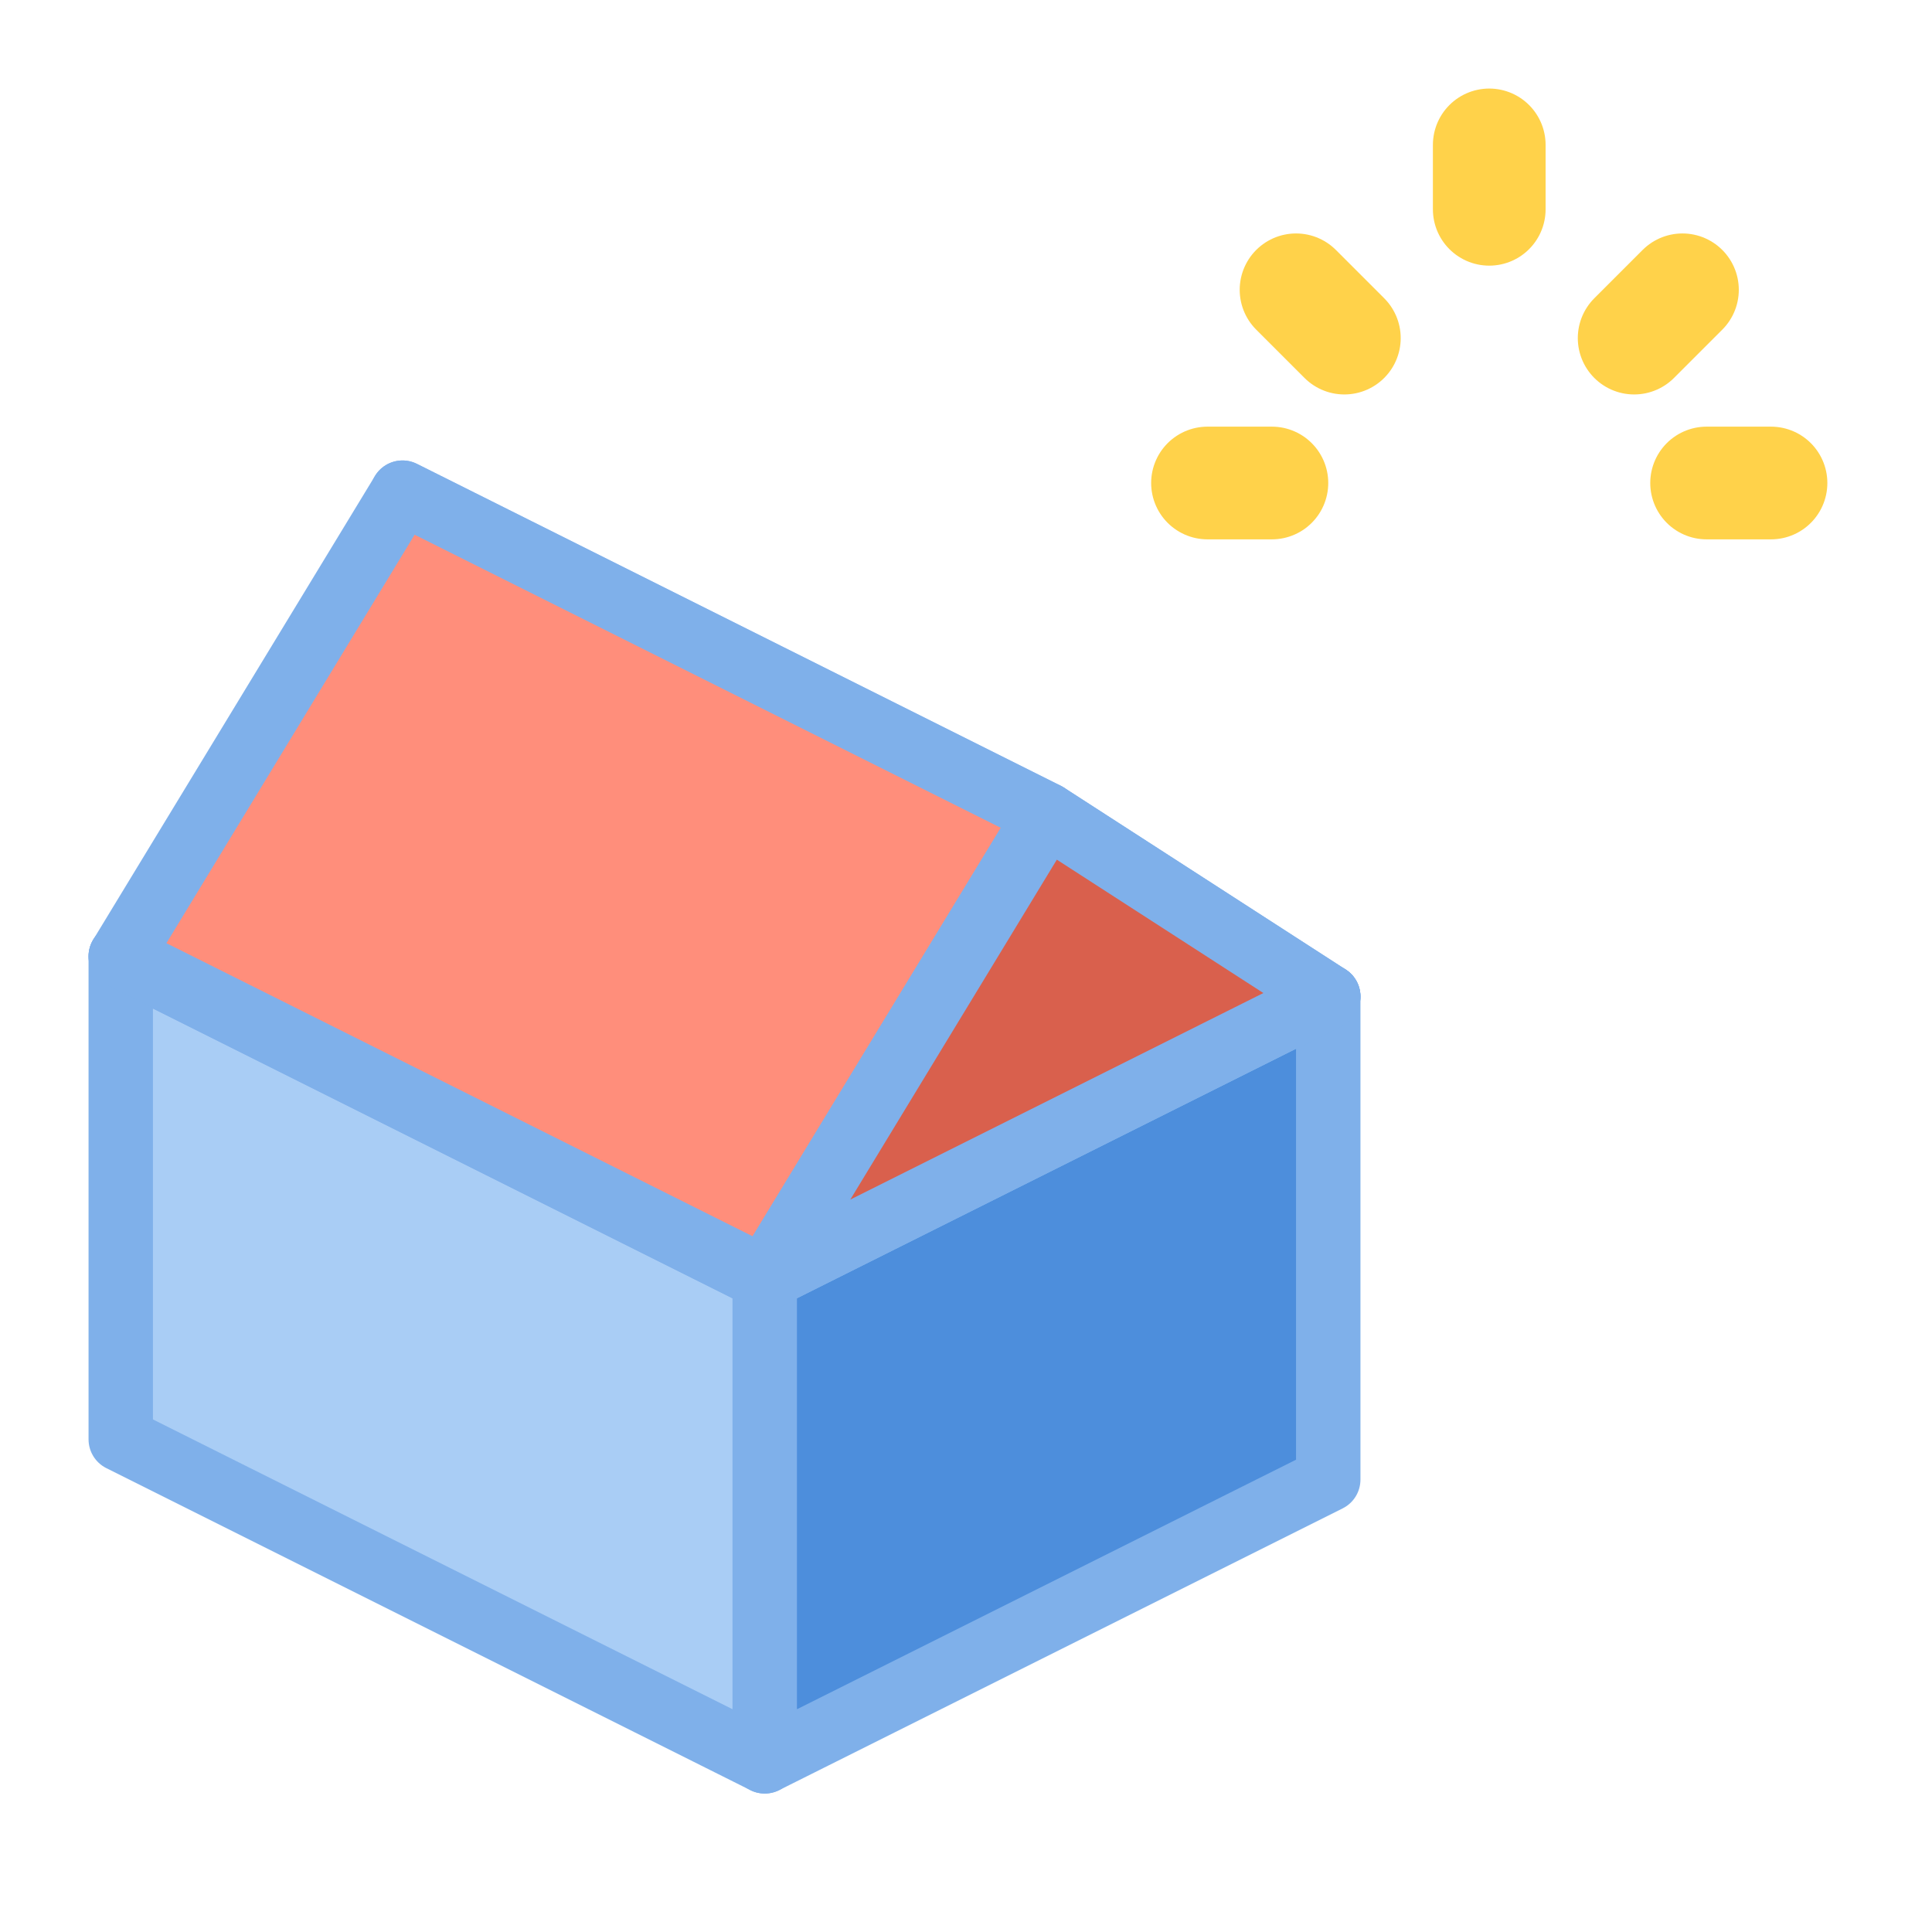
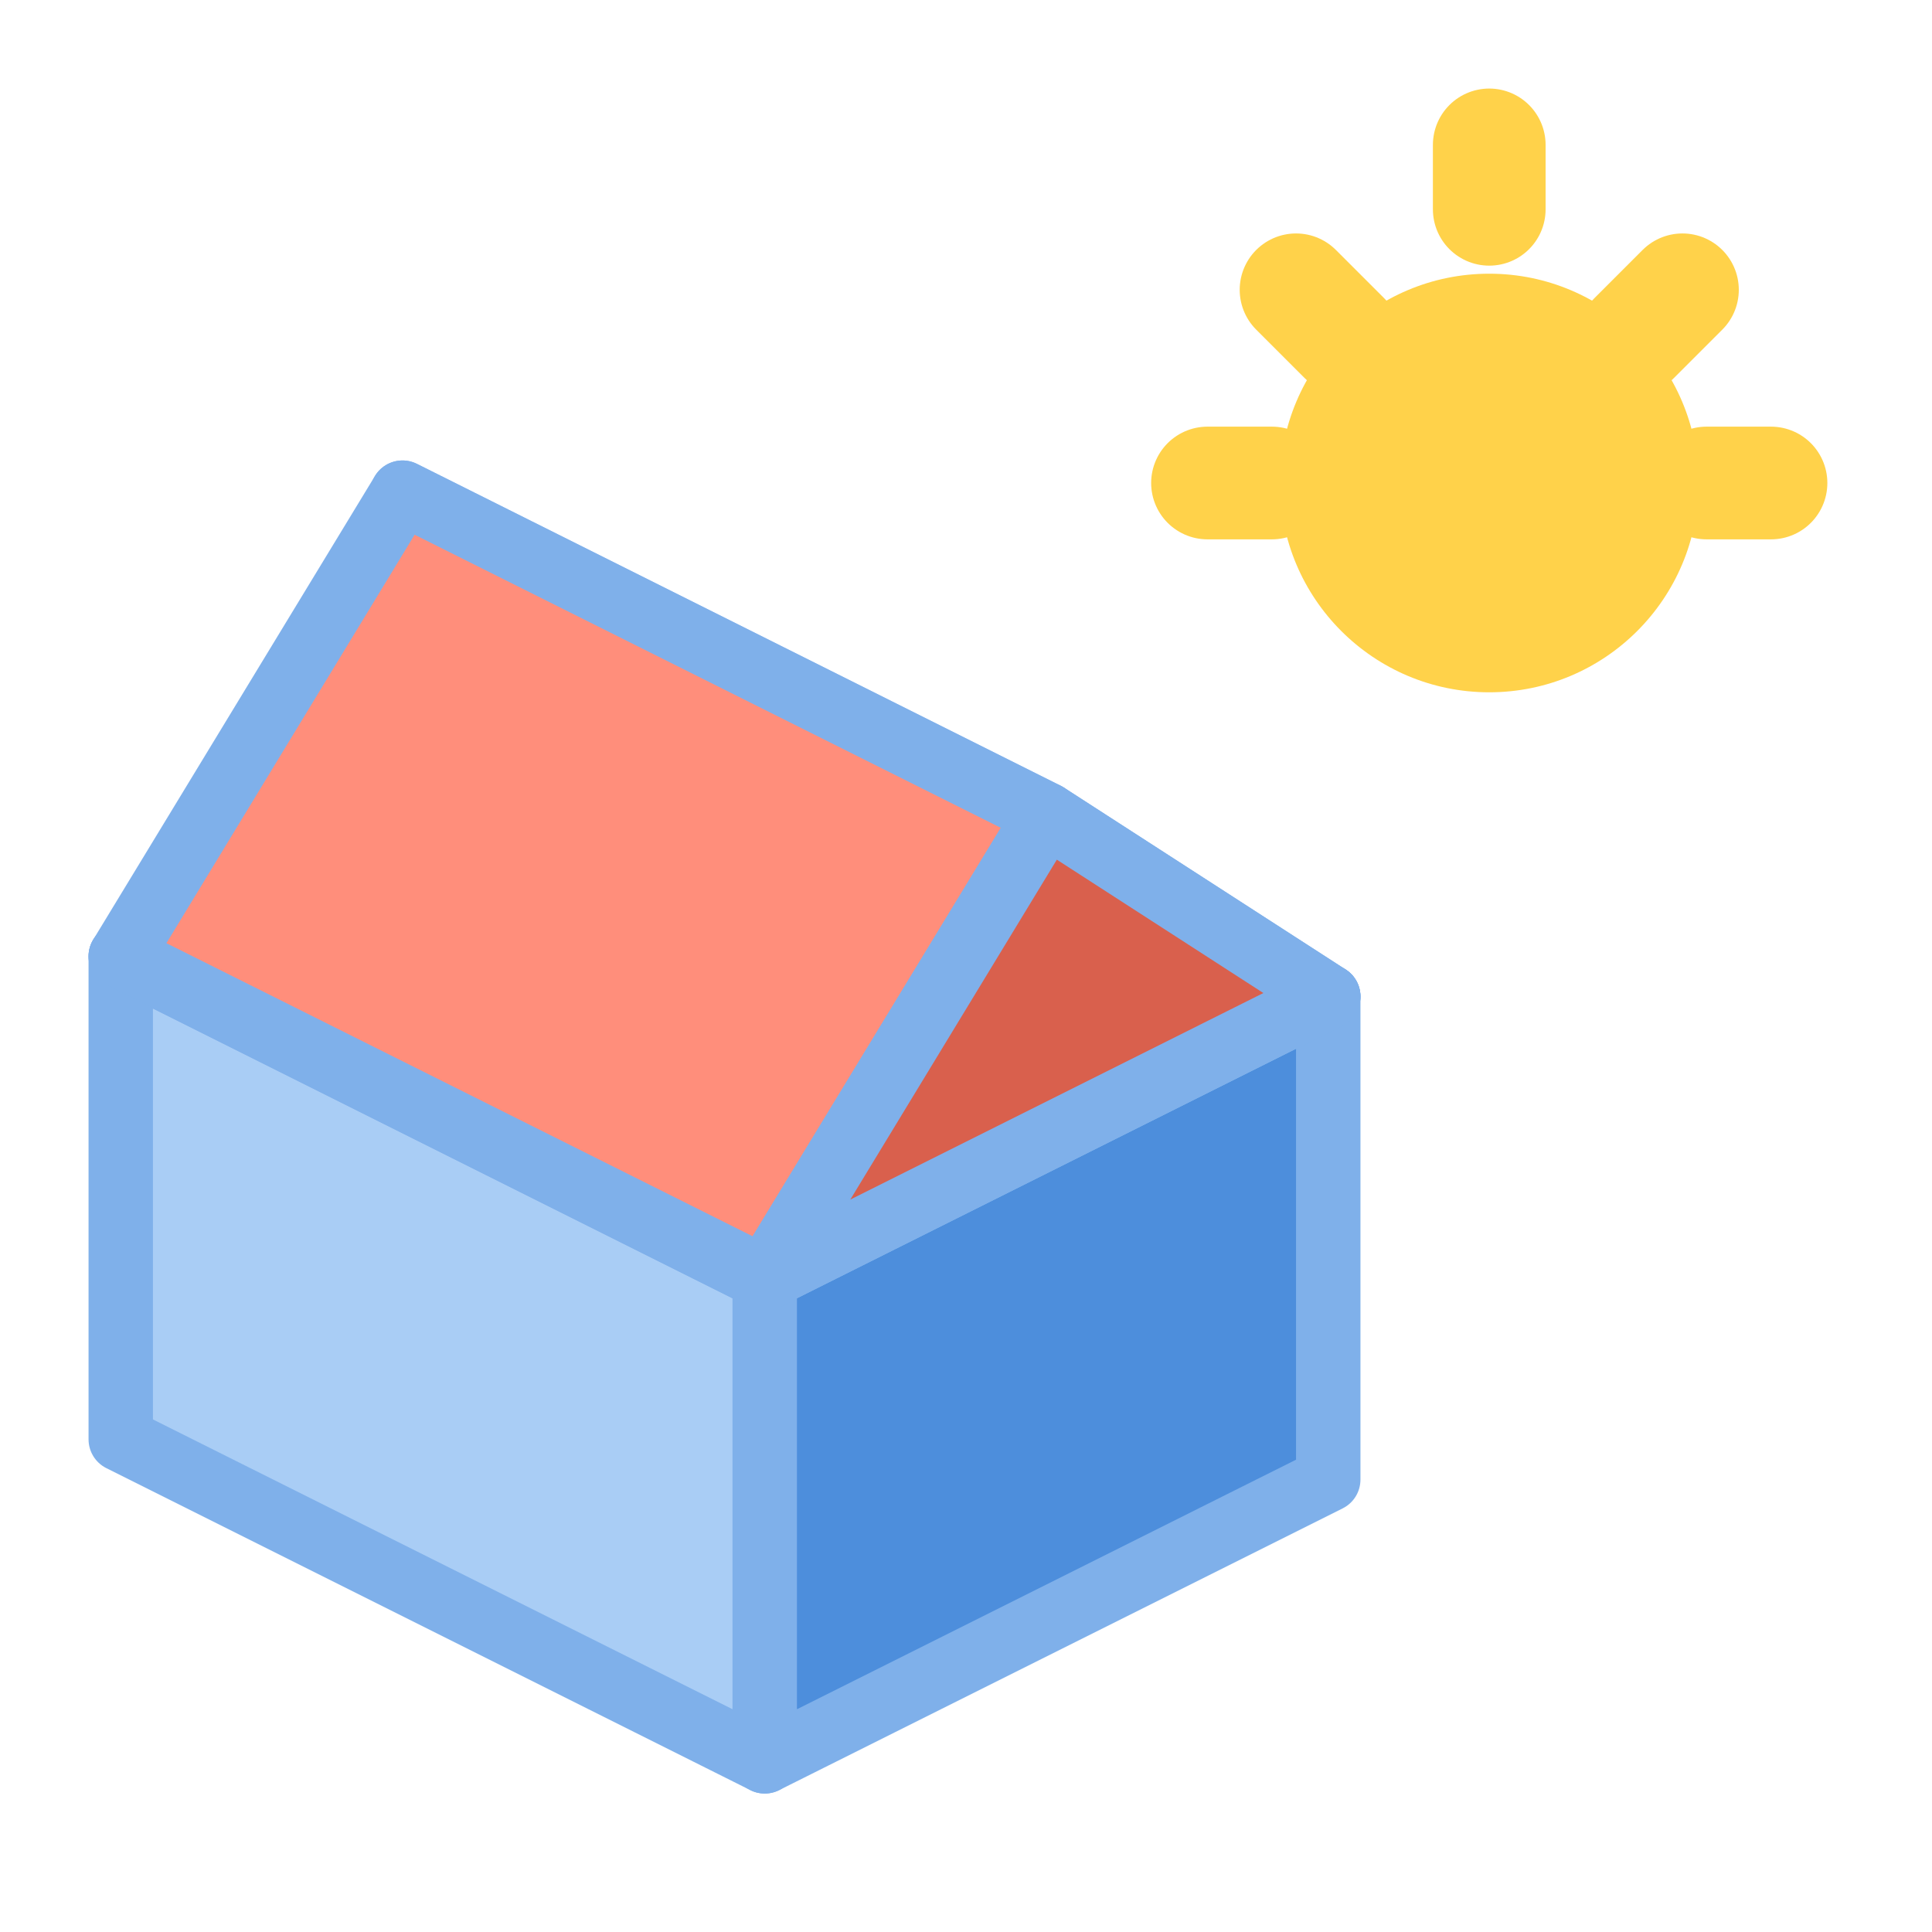
<svg xmlns="http://www.w3.org/2000/svg" viewBox="0 0 24 24" width="24" height="24">
  <g stroke-linecap="round" stroke-linejoin="round">
    <polygon points="1.5,17.88 9.5,21.88 9.5,15.88 1.5,11.88" fill="#A9CDF5" stroke="#7FB0EA" stroke-width="0.8" />
    <polygon points="16.5,18.38 9.5,21.88 9.5,15.88 16.5,12.38" fill="#4D8EDC" stroke="#7FB0EA" stroke-width="0.8" />
    <polygon points="8.5,8.38 16.5,12.38 9.5,15.88 1.5,11.88" fill="#A9CDF5" stroke="#7FB0EA" stroke-width="0.8" />
    <polygon points="8.5,8.38 16.5,12.38 13,10.12 5,6.12" fill="#C94436" stroke="#7FB0EA" stroke-width="0.8" />
    <polygon points="1.5,11.88 9.5,15.88 13,10.12 5,6.12" fill="#FF8E7B" stroke="#7FB0EA" stroke-width="0.8" />
    <polygon points="16.5,12.38 9.5,15.88 13,10.12" fill="#D9604D" stroke="#7FB0EA" stroke-width="0.8" />
+     <circle cx="18.5" cy="6" r="2.6" fill="#FFD24A" />
    <line x1="18.5" y1="1.8" x2="18.5" y2="2.6" fill="none" stroke="#FFD24A" stroke-width="1.4" />
    <line x1="22" y1="6" x2="21.2" y2="6" fill="none" stroke="#FFD24A" stroke-width="1.4" />
    <line x1="15" y1="6" x2="15.8" y2="6" fill="none" stroke="#FFD24A" stroke-width="1.4" />
    <line x1="20.9" y1="3.6" x2="20.3" y2="4.2" fill="none" stroke="#FFD24A" stroke-width="1.4" />
    <line x1="16.1" y1="3.6" x2="16.7" y2="4.2" fill="none" stroke="#FFD24A" stroke-width="1.4" />
  </g>
</svg>
